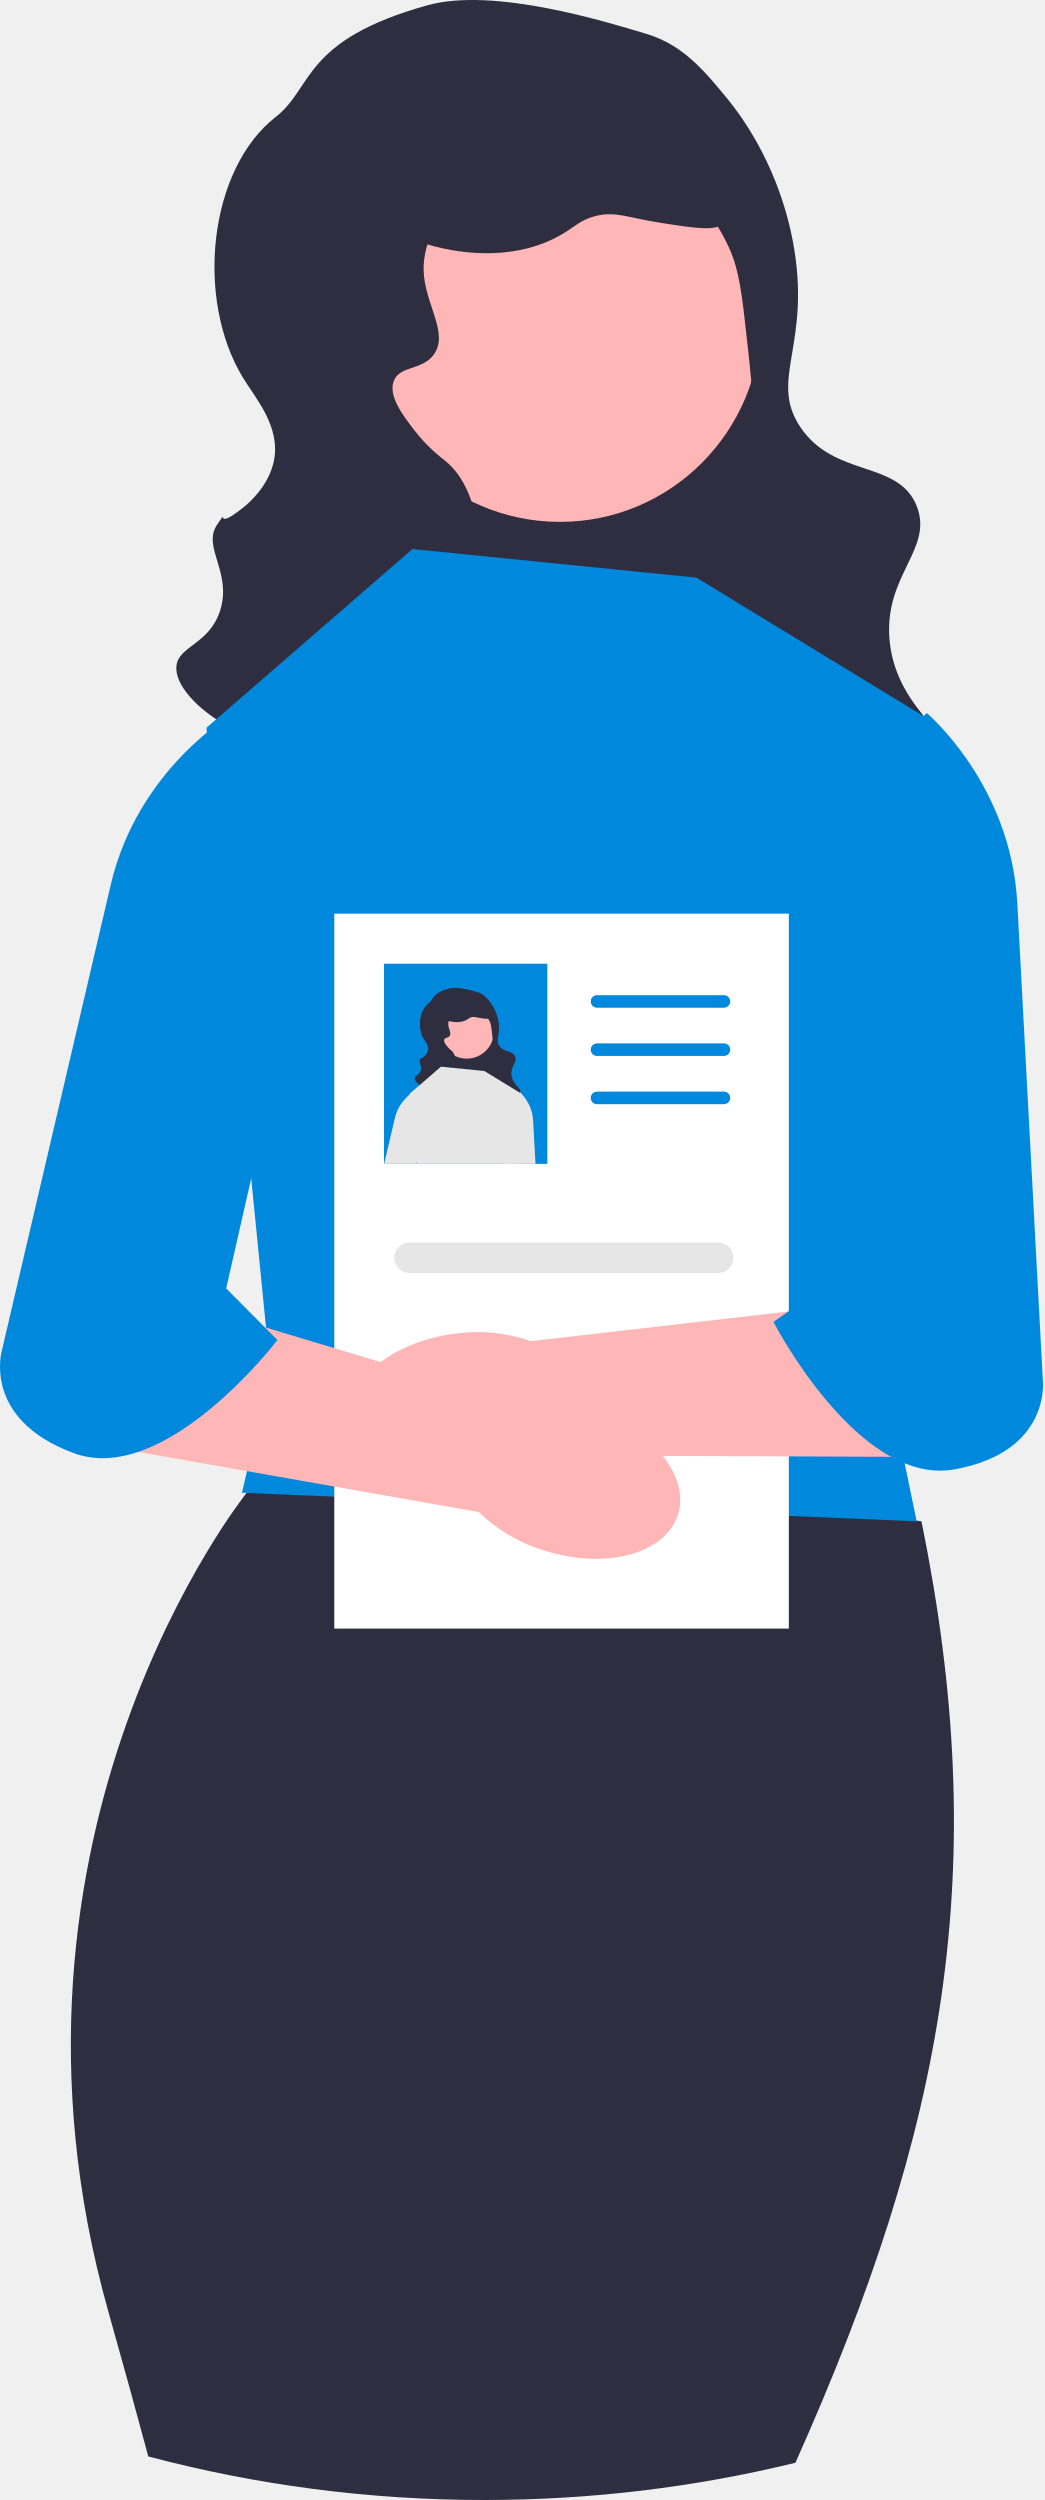
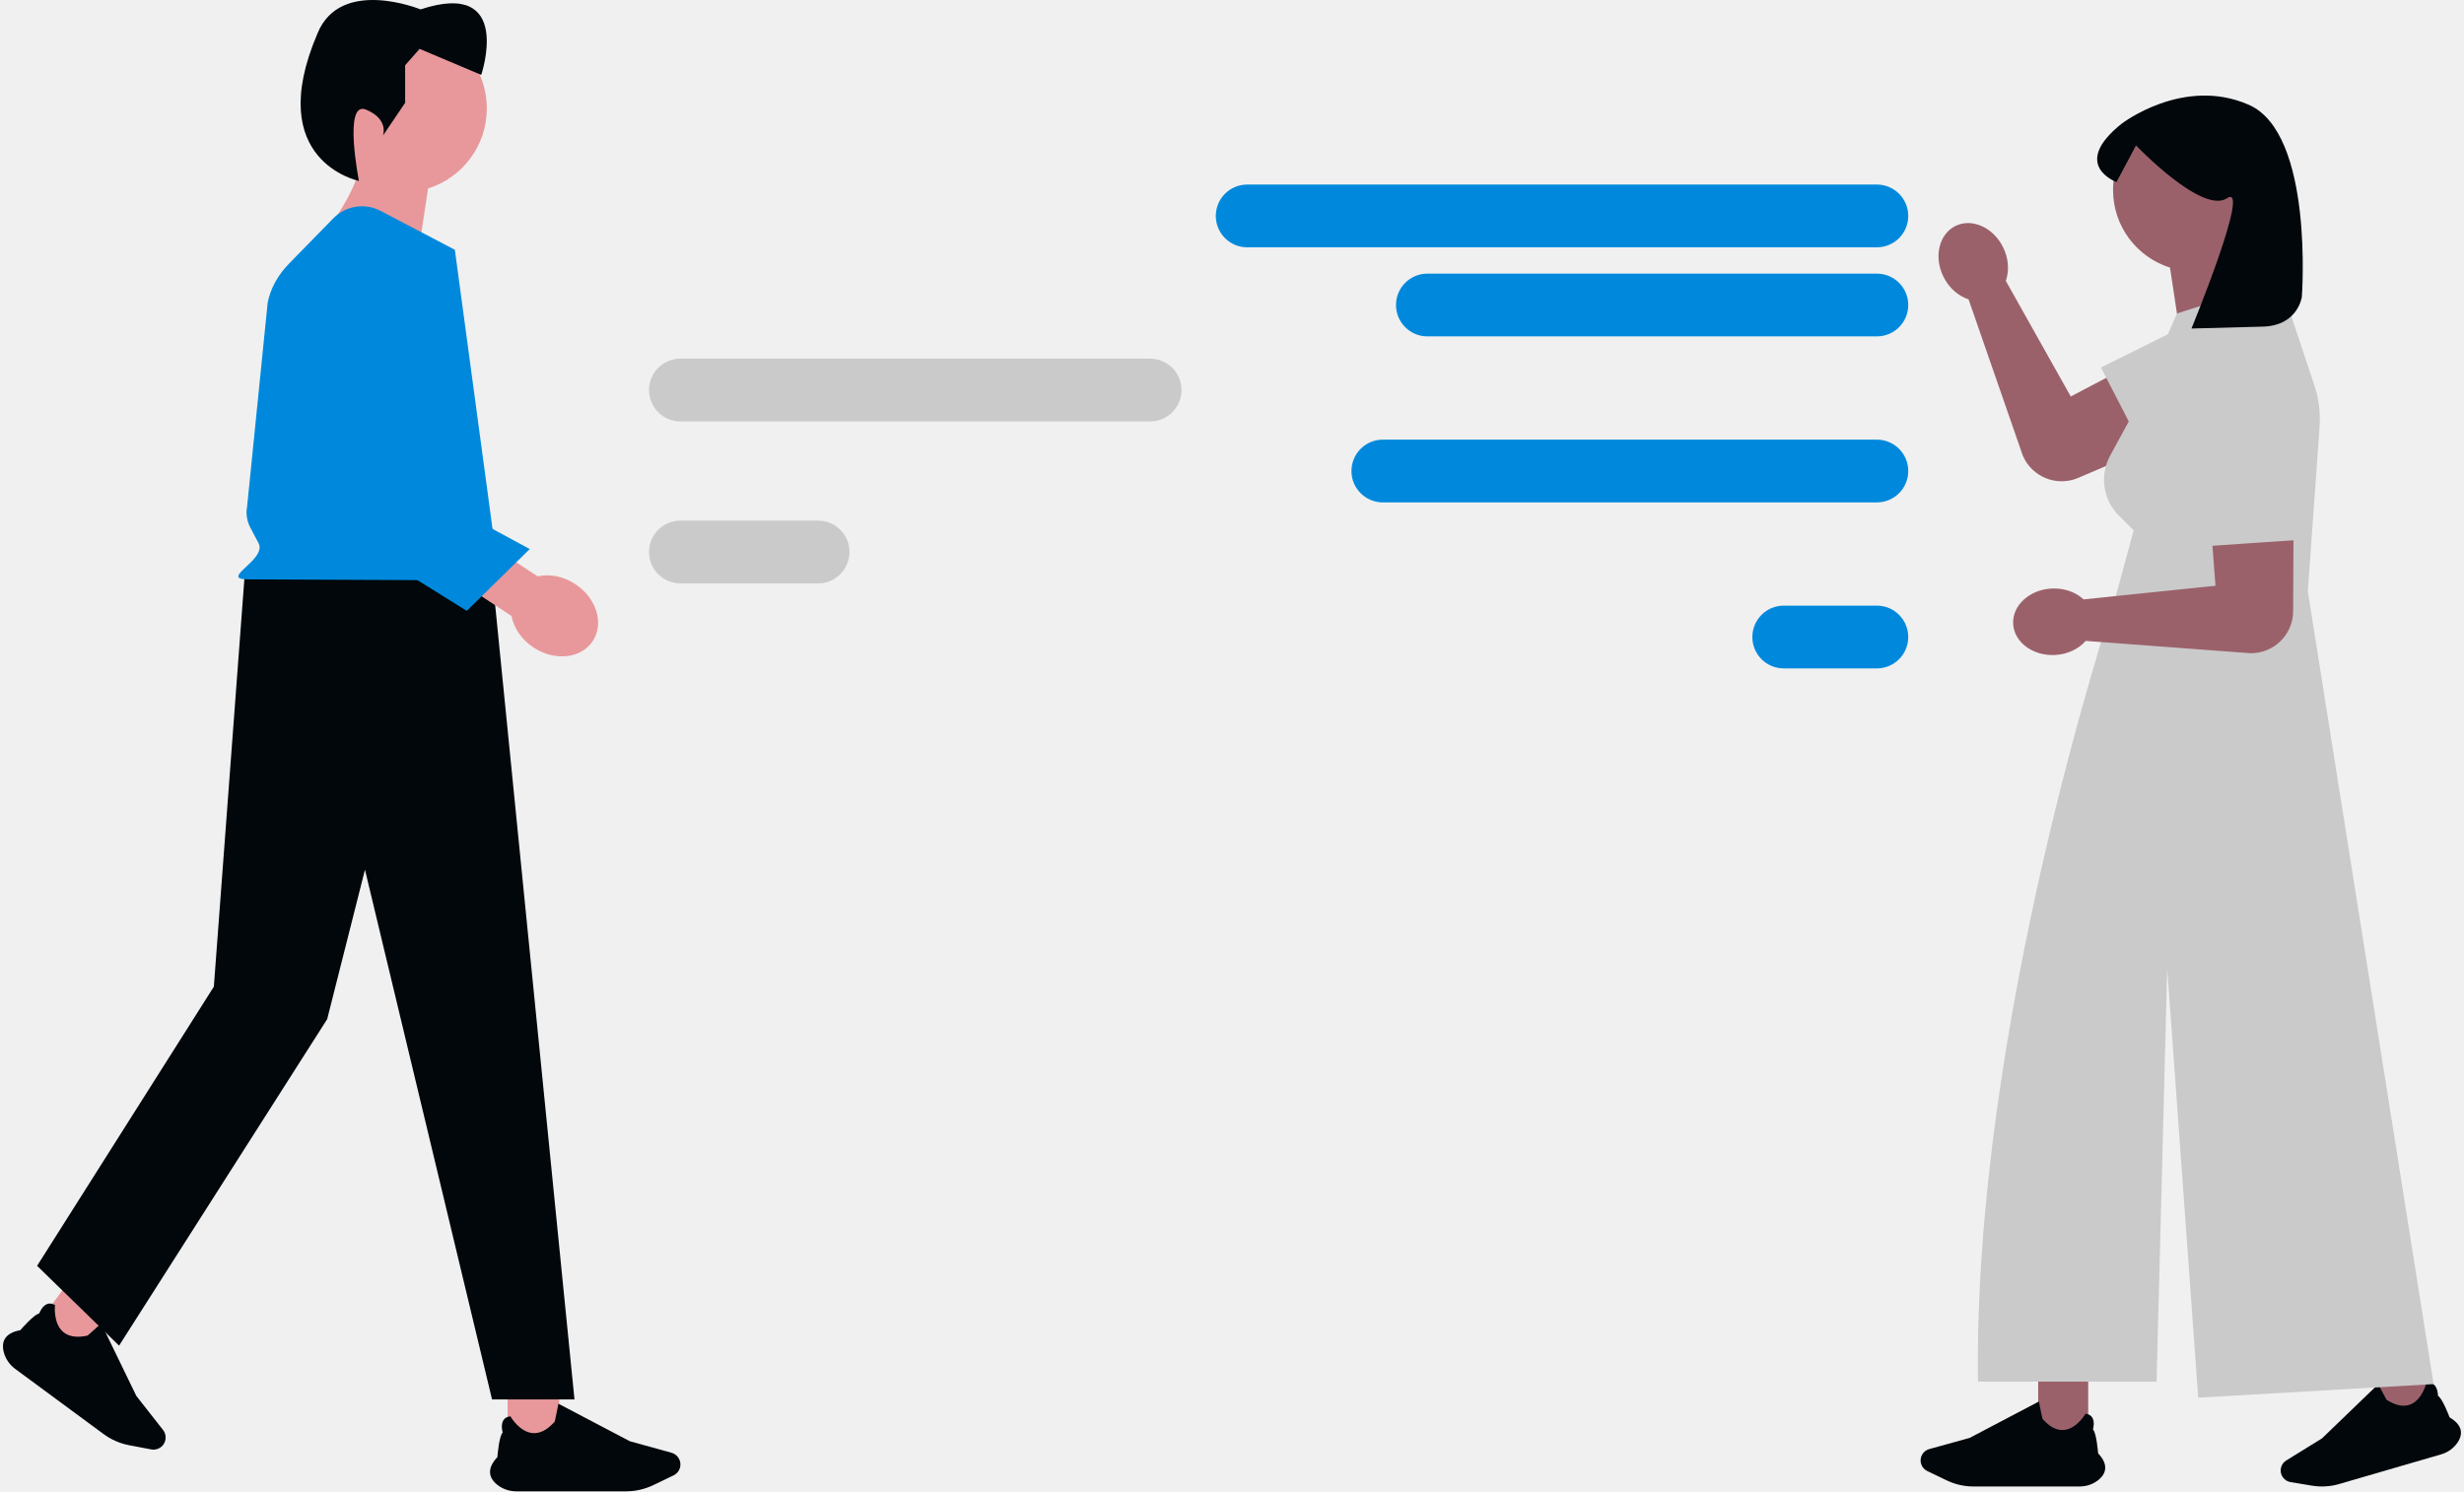
- <svg xmlns="http://www.w3.org/2000/svg" width="160" height="383" viewBox="0 0 160 383" fill="none">
-   <path d="M117.868 45.411L55.093 52.854L62.104 112.776L124.879 105.334L117.868 45.411Z" fill="#2F2E41" />
-   <path d="M85.783 79.953C102.804 79.953 116.603 66.064 116.603 48.93C116.603 31.796 102.804 17.906 85.783 17.906C68.762 17.906 54.964 31.796 54.964 48.93C54.964 66.064 68.762 79.953 85.783 79.953Z" fill="#FFB6B6" />
-   <path d="M65.463 0.812C46.258 6.179 48.046 13.386 42.227 17.927C31.974 25.927 29.881 45.768 37.202 57.83C39.157 61.052 42.985 65.311 41.978 70.519C41.206 74.516 37.946 77.207 37.332 77.697C32.306 81.709 35.377 77.281 33.257 80.389C30.917 83.82 35.62 87.717 33.705 93.592C32.007 98.8 27.267 98.939 27.021 102.117C26.597 107.588 39.898 116.912 52.617 114.547C63.941 112.441 71.282 101.724 73.051 92.241C74.236 85.888 73.823 75.252 68.337 70.707C67.567 70.07 65.49 68.552 63.37 65.773C61.692 63.575 59.484 60.68 60.313 58.403C61.197 55.977 64.602 56.795 66.425 54.365C68.897 51.069 64.962 46.461 64.895 41.291C64.781 32.536 75.737 20.691 88.831 20.779C103.685 20.879 110.93 36.267 111.69 37.952C113.266 41.445 113.654 44.959 114.43 51.987C115.543 62.073 116.241 68.395 113.86 75.252C110.435 85.114 104.564 84.788 103.739 91.916C102.453 103.029 115.725 112.464 117.239 113.512C128.468 121.287 144.155 122.165 146.273 117.803C148.18 113.872 137.264 109.403 136.274 98C135.417 88.118 142.982 84.178 140.474 77.619C137.713 70.4 127.827 73.293 122.581 65.381C117.685 57.995 124.504 52.767 121.432 36.797C120.782 33.419 118.574 23.764 111.178 14.816C107.92 10.874 104.606 6.864 99.08 5.204C92.894 3.345 75.623 -2.027 65.463 0.812Z" fill="#2F2E41" />
-   <path d="M55.663 29.589C57.246 36.242 67.697 38.355 72.09 38.688C73.951 38.829 80.238 39.305 86.033 35.93C88.175 34.682 88.893 33.699 91.19 33.109C94.298 32.312 96.031 33.332 101.186 34.134C106.917 35.025 109.783 35.47 111.054 34.068C113.132 31.777 110.582 25.388 107.36 21.251C101.401 13.601 91.961 12.133 87.558 11.448C82.527 10.665 72.319 9.077 63.874 15.36C62.745 16.2 54.054 22.83 55.663 29.589Z" fill="#2F2E41" />
-   <path d="M121.858 377.296C106.575 381.027 90.61 383 74.189 383C56.403 383 39.145 380.687 22.717 376.328C20.926 369.655 18.893 362.266 16.588 354.094C-4.09 280.713 37.802 228.686 37.802 228.686L48.138 220.477L141.171 233.068C151.998 286.203 144.952 325.631 121.858 377.296Z" fill="#2F2E41" />
-   <path d="M106.704 88.495L63.181 84.114L31.628 111.495L41.42 210.069L37.068 228.689L140.434 233.07L134.993 206.783L142.61 110.4L106.704 88.495Z" fill="#0089DC" />
-   <path d="M120.849 139.972H51.213V249.499H120.849V139.972Z" fill="white" />
-   <path d="M110.912 154.381H91.455C90.929 154.381 90.5 153.95 90.5 153.421C90.5 152.891 90.929 152.46 91.455 152.46H110.912C111.438 152.46 111.867 152.891 111.867 153.421C111.867 153.95 111.438 154.381 110.912 154.381Z" fill="#0089DC" />
-   <path d="M110.912 161.771H91.455C90.929 161.771 90.5 161.34 90.5 160.81C90.5 160.28 90.929 159.849 91.455 159.849H110.912C111.438 159.849 111.867 160.28 111.867 160.81C111.867 161.34 111.438 161.771 110.912 161.771Z" fill="#0089DC" />
-   <path d="M110.912 169.16H91.455C90.929 169.16 90.5 168.729 90.5 168.199C90.5 167.669 90.929 167.238 91.455 167.238H110.912C111.438 167.238 111.867 167.669 111.867 168.199C111.867 168.729 111.438 169.16 110.912 169.16Z" fill="#0089DC" />
-   <path d="M110.039 195.021H62.725C61.445 195.021 60.404 193.973 60.404 192.685C60.404 191.397 61.445 190.349 62.725 190.349H110.039C111.319 190.349 112.36 191.397 112.36 192.685C112.36 193.973 111.319 195.021 110.039 195.021Z" fill="#E6E6E6" />
-   <path d="M83.422 237.561C92.836 240.531 101.989 238.049 103.866 232.018C105.742 225.987 99.632 218.692 90.215 215.722C86.469 214.484 82.483 214.167 78.59 214.797L38.545 202.72L13.131 221.022L73.348 231.642C76.188 234.396 79.643 236.426 83.422 237.561Z" fill="#FFB6B6" />
-   <path d="M35.729 109.305C35.729 109.305 21.139 117.697 16.97 135.531L0.296 206.867C0.296 206.867 -2.83 217.357 11.239 222.602C25.308 227.847 42.503 205.293 42.503 205.293L34.65 197.388L49.798 130.81L35.729 109.305Z" fill="#0089DC" />
-   <path d="M72.568 227.018C62.781 228.27 54.206 224.203 53.415 217.933C52.624 211.663 59.916 205.567 69.707 204.315C73.611 203.761 77.59 204.156 81.311 205.468L122.844 200.687L144.655 223.212L83.52 222.979C80.242 225.186 76.487 226.571 72.568 227.018Z" fill="#FFB6B6" />
-   <path d="M141.977 109.235C141.977 109.235 154.869 120.085 155.849 138.379L159.768 211.557C159.768 211.557 161.008 222.438 146.24 225.104C131.473 227.77 118.497 202.517 118.497 202.517L127.612 196.13L124.362 127.907L141.977 109.235Z" fill="#0089DC" />
-   <path d="M83.855 147.639H58.829V178.306H83.855V147.639Z" fill="#0089DC" />
-   <path d="M65.51 170.53L63.791 178.109L63.747 178.306H58.851C59.439 175.809 60.168 172.721 60.505 171.242C60.929 169.446 62.039 168.285 62.746 167.704C63.105 167.387 63.367 167.244 63.367 167.244L65.51 170.53Z" fill="#E6E6E6" />
-   <path d="M82.038 178.306H77.272L76.88 170.081L79.492 167.31L79.568 167.233C79.568 167.233 81.537 168.887 81.678 171.68C81.755 173.071 81.907 175.864 82.038 178.306Z" fill="#E6E6E6" />
-   <path d="M75.858 157.498L67.346 158.507L68.297 166.632L76.809 165.623L75.858 157.498Z" fill="#2F2E41" />
-   <path d="M71.508 162.181C73.816 162.181 75.687 160.298 75.687 157.975C75.687 155.652 73.816 153.768 71.508 153.768C69.2 153.768 67.329 155.652 67.329 157.975C67.329 160.298 69.2 162.181 71.508 162.181Z" fill="#FFB6B6" />
-   <path d="M68.752 151.45C66.148 152.178 66.391 153.155 65.602 153.771C64.211 154.856 63.928 157.546 64.92 159.182C65.185 159.619 65.704 160.196 65.568 160.902C65.463 161.444 65.021 161.809 64.938 161.876C64.256 162.419 64.673 161.819 64.385 162.241C64.068 162.706 64.706 163.234 64.446 164.031C64.216 164.737 63.573 164.756 63.54 165.187C63.482 165.929 65.286 167.193 67.01 166.872C68.546 166.587 69.541 165.133 69.781 163.848C69.942 162.986 69.886 161.544 69.142 160.928C69.038 160.841 68.756 160.635 68.469 160.259C68.241 159.961 67.942 159.568 68.054 159.259C68.174 158.93 68.635 159.041 68.883 158.712C69.218 158.265 68.684 157.64 68.675 156.939C68.66 155.752 70.145 154.146 71.921 154.158C73.935 154.171 74.918 156.258 75.021 156.486C75.234 156.96 75.287 157.436 75.392 158.389C75.543 159.757 75.638 160.614 75.315 161.544C74.85 162.881 74.054 162.837 73.942 163.804C73.768 165.31 75.568 166.59 75.773 166.732C77.296 167.786 79.423 167.905 79.71 167.314C79.968 166.781 78.488 166.175 78.354 164.629C78.238 163.289 79.263 162.754 78.923 161.865C78.549 160.886 77.209 161.278 76.497 160.205C75.834 159.204 76.758 158.495 76.341 156.33C76.253 155.872 75.954 154.562 74.951 153.349C74.509 152.815 74.06 152.271 73.311 152.046C72.472 151.794 70.13 151.065 68.752 151.45Z" fill="#2F2E41" />
-   <path d="M67.423 155.352C67.638 156.254 69.055 156.541 69.651 156.586C69.903 156.605 70.756 156.67 71.541 156.212C71.832 156.043 71.929 155.91 72.241 155.83C72.662 155.721 72.897 155.86 73.596 155.969C74.373 156.089 74.762 156.15 74.934 155.96C75.216 155.649 74.87 154.783 74.433 154.222C73.625 153.184 72.345 152.985 71.748 152.892C71.066 152.786 69.682 152.571 68.537 153.423C68.384 153.537 67.205 154.436 67.423 155.352Z" fill="#2F2E41" />
-   <path d="M79.666 167.42L78.806 178.306H63.802L63.791 178.109L62.746 167.704L62.735 167.584L65.912 164.835L66.892 163.98L67.555 163.411L69.264 163.586L74.182 164.079H74.193L75.847 165.087L78.316 166.598L79.492 167.31L79.666 167.42Z" fill="#E6E6E6" />
+ <svg xmlns="http://www.w3.org/2000/svg" width="413" height="250" viewBox="0 0 413 250" fill="none">
+   <g clip-path="url(#clip0_557_3093)">
+     <path d="M327.753 37.882C330.513 36.514 334.09 38.108 335.743 41.443C336.688 43.349 336.797 45.409 336.204 47.081L336.242 47.157L347.088 66.466L366.497 56.261C370.136 54.02 374.52 53.416 377.054 56.857C380.194 61.121 378.538 67.199 373.669 69.281L348.342 80.109C344.744 81.647 340.58 79.973 339.048 76.373L329.958 50.178C328.268 49.637 326.694 48.303 325.749 46.397C324.096 43.062 324.993 39.25 327.753 37.882Z" fill="#9B616A" />
+     <path d="M374.515 50.481L352.15 61.61L360.624 78.035L383.138 64.734" fill="#CACACB" />
+     <path d="M350.012 230.504H341.625V241.558H350.012V230.504Z" fill="#9B616A" />
+     <path d="M348.58 249.187H330.753C329.229 249.187 327.698 248.838 326.325 248.178L323.038 246.599C322.359 246.272 321.92 245.574 321.92 244.82C321.92 243.935 322.515 243.153 323.367 242.917L330.147 241.041L341.747 234.944L341.755 234.988C341.972 236.087 342.308 237.747 342.351 237.847C343.541 239.21 344.763 239.838 345.983 239.714C348.112 239.498 349.527 237.04 349.541 237.015L349.552 236.996L349.574 236.999C350.072 237.05 350.441 237.251 350.67 237.596C351.155 238.328 350.859 239.456 350.81 239.626C351.392 240.195 351.653 243.373 351.673 243.63C352.514 244.521 352.914 245.378 352.861 246.176C352.815 246.875 352.427 247.523 351.71 248.104C350.847 248.803 349.735 249.187 348.58 249.187Z" fill="#01070B" />
+     <path d="M405.326 225.463L397.273 227.806L400.36 238.42L408.413 236.077L405.326 225.463Z" fill="#9B616A" />
+     <path d="M409.17 243.802L392.052 248.782C390.589 249.207 389.021 249.3 387.518 249.05L383.921 248.451C383.178 248.327 382.561 247.779 382.35 247.055C382.103 246.206 382.456 245.289 383.209 244.825L389.195 241.129L398.63 232.035L398.65 232.075C399.165 233.069 399.952 234.569 400.021 234.653C401.544 235.63 402.893 235.891 404.03 235.431C406.014 234.63 406.686 231.874 406.692 231.846L406.698 231.825L406.719 231.821C407.212 231.731 407.622 231.821 407.938 232.089C408.609 232.656 408.64 233.822 408.64 233.999C409.358 234.383 410.496 237.361 410.587 237.602C411.644 238.223 412.267 238.934 412.439 239.715C412.589 240.399 412.399 241.13 411.872 241.888C411.239 242.8 410.279 243.479 409.17 243.802Z" fill="#01070B" />
+     <path d="M381.443 31.851C381.443 24.32 375.339 18.216 367.809 18.216C360.278 18.216 354.174 24.32 354.174 31.851C354.174 37.958 358.189 43.126 363.724 44.862L366.359 62.281L379.796 51.084C379.796 51.084 376.894 47.386 375.337 43.217C379.016 40.776 381.443 36.597 381.443 31.851Z" fill="#9B616A" />
+     <path d="M386.823 99.145L388.791 71.59C388.962 69.201 388.66 66.801 387.902 64.528L382.07 47.032L364.89 52.55L357.641 69.134L353.693 76.372C351.895 79.667 352.484 83.753 355.138 86.407L357.641 88.91L354.151 101.706L354.518 101.693L354.024 101.756C354.024 101.756 330.701 171.929 331.536 231.607H361.475L363.253 162.331L368.453 234.296L407.906 232.024L386.823 99.145Z" fill="#CACACB" />
+     <path d="M385.821 49.765C385.821 49.765 385.184 54.596 379.285 54.753C371.308 54.967 367.319 55.073 367.319 55.073C367.319 55.073 377.435 30.456 373.275 33.23C369.116 36.003 358.025 24.377 358.025 24.377L354.752 30.515C354.752 30.515 346.933 27.683 355.598 20.75C355.598 20.75 365.937 12.757 376.913 17.557C387.889 22.357 385.821 49.765 385.821 49.765Z" fill="#01070B" />
+     <path d="M337.431 104.577C337.272 101.5 340.157 98.851 343.874 98.659C345.998 98.549 347.932 99.268 349.231 100.476L349.316 100.472L371.344 98.191L369.692 76.324C369.08 72.094 370.268 67.832 374.433 66.874C379.594 65.686 384.513 69.621 384.489 74.916L384.362 102.461C384.344 106.374 381.154 109.53 377.241 109.505L349.591 107.439C348.423 108.775 346.574 109.689 344.449 109.799C340.732 109.991 337.59 107.653 337.431 104.577Z" fill="#9B616A" />
+     <path d="M367.573 66.671L368.9 91.616L387.34 90.365L384.079 64.421" fill="#CACACB" />
+     <path d="M314.589 30.939H209.045C206.14 30.939 203.785 33.294 203.785 36.199V36.199C203.785 39.104 206.14 41.459 209.045 41.459H314.589C317.494 41.459 319.849 39.104 319.849 36.199C319.849 33.294 317.494 30.939 314.589 30.939Z" fill="#0089DC" />
+     <path d="M314.589 73.699H231.784C228.879 73.699 226.523 76.054 226.523 78.959V78.96C226.523 81.865 228.879 84.22 231.784 84.22H314.589C317.495 84.22 319.85 81.865 319.85 78.959C319.85 76.054 317.495 73.699 314.589 73.699Z" fill="#0089DC" />
+     <path d="M298.978 101.527H314.589C317.494 101.527 319.849 103.882 319.849 106.788C319.849 109.693 317.494 112.048 314.589 112.048H298.978C296.073 112.048 293.718 109.693 293.718 106.788C293.718 103.882 296.073 101.527 298.978 101.527Z" fill="#0089DC" />
+     <path d="M192.779 60.124H114.045C111.14 60.124 108.785 62.48 108.785 65.385V65.385C108.785 68.29 111.14 70.645 114.045 70.645H192.779C195.684 70.645 198.039 68.29 198.039 65.385C198.039 62.48 195.684 60.124 192.779 60.124Z" fill="#CACACB" />
+     <path d="M114.045 87.274H137.122C140.028 87.274 142.383 89.629 142.383 92.534C142.383 95.439 140.028 97.794 137.122 97.794H114.045C111.14 97.794 108.785 95.439 108.785 92.534C108.785 89.629 111.14 87.274 114.045 87.274Z" fill="#CACACB" />
+     <path d="M314.589 45.871H239.249C236.344 45.871 233.989 48.226 233.989 51.131V51.131C233.989 54.036 236.344 56.392 239.249 56.392H314.589C317.494 56.392 319.849 54.036 319.849 51.131C319.849 48.226 317.494 45.871 314.589 45.871Z" fill="#0089DC" />
+     <path d="M6.048 222.284L13.009 227.417L18.141 220.455L11.18 215.323L6.048 222.284Z" fill="#E8989B" />
+     <path d="M0.633 226.678C0.393 225.757 0.468 224.982 0.857 224.374C1.302 223.679 2.158 223.212 3.401 222.987C3.575 222.786 5.736 220.308 6.567 220.192C6.631 220.021 7.075 218.903 7.926 218.593C8.327 218.446 8.756 218.505 9.202 218.767L9.221 218.779L9.219 218.801C9.215 218.83 8.885 221.737 10.52 223.219C11.458 224.068 12.856 224.295 14.678 223.892C14.775 223.834 16.069 222.662 16.922 221.883L16.956 221.852L22.853 234.011L27.333 239.717C27.896 240.434 27.911 241.448 27.37 242.182C26.909 242.808 26.117 243.118 25.353 242.974L21.658 242.274C20.114 241.982 18.63 241.334 17.365 240.402L2.568 229.493C1.609 228.786 0.922 227.786 0.633 226.678Z" fill="#01070B" />
+     <path d="M85.079 242.133H93.727V233.484H85.079V242.133Z" fill="#E8989B" />
+     <path d="M83.327 248.883C82.588 248.284 82.188 247.615 82.141 246.895C82.086 246.071 82.498 245.188 83.365 244.268C83.386 244.004 83.655 240.727 84.255 240.14C84.205 239.965 83.899 238.802 84.4 238.047C84.636 237.691 85.016 237.484 85.53 237.43L85.553 237.428L85.564 237.448C85.578 237.473 87.038 240.008 89.233 240.231C90.492 240.358 91.752 239.711 92.978 238.306C93.022 238.202 93.369 236.49 93.593 235.357L93.602 235.312L105.563 241.599L112.555 243.534C113.434 243.777 114.048 244.584 114.048 245.496C114.048 246.273 113.595 246.993 112.894 247.33L109.505 248.959C108.089 249.64 106.51 250 104.939 250H86.555C85.364 250 84.217 249.603 83.327 248.883Z" fill="#01070B" />
+     <path d="M41.024 96.208H82.474L96.291 234.592H82.474L61.174 145.794L54.84 170.848L19.958 225.577L6.219 212.199L35.844 165.4L41.024 96.208Z" fill="#01070B" />
+     <path d="M53.476 18.18C53.476 10.414 59.771 4.119 67.536 4.119C75.301 4.119 81.596 10.414 81.596 18.18C81.596 24.477 77.455 29.807 71.748 31.597L69.03 49.561L55.174 38.013C55.174 38.013 58.167 34.201 59.773 29.901C55.978 27.383 53.476 23.074 53.476 18.18Z" fill="#E8989B" />
+     <path d="M60.162 30.33C60.162 30.33 57.481 16.765 61.356 18.38C65.231 19.994 64.194 22.724 64.194 22.724L67.907 17.235V10.938L70.329 8.193L80.662 12.552C80.662 12.552 86.151 -3.593 70.491 1.574C70.491 1.574 57.09 -3.916 53.215 5.61C44.029 27.068 60.162 30.33 60.162 30.33Z" fill="#01070B" />
+     <path d="M41.166 97.121L77.911 97.284C80.97 97.438 83.493 95.62 83.203 93.47L76.24 41.872L63.788 35.346C61.161 33.969 57.942 34.478 55.868 36.599L48.49 44.145C46.554 46.124 45.311 48.398 44.86 50.78L41.416 84.94C41.189 86.138 41.383 87.356 41.981 88.489L43.333 91.049C44.765 93.763 37.064 96.913 41.166 97.121Z" fill="#0089DC" />
+     <path d="M85.734 103.261L74.349 95.769L78.723 89.121L90.109 96.614C92.085 96.174 94.404 96.583 96.433 97.918C99.982 100.253 101.292 104.527 99.359 107.464C97.426 110.401 92.982 110.889 89.433 108.553C87.405 107.219 86.112 105.251 85.734 103.261Z" fill="#E8989B" />
+     <path d="M51.364 59.551L54.938 87.892L78.24 102.405L88.792 92.043L66.1 79.748L69.51 46.311" fill="#0089DC" />
+   </g>
+   <defs>
+     <clipPath id="clip0_557_3093">
+       <rect width="412.57" height="250" fill="white" />
+     </clipPath>
+   </defs>
</svg>
